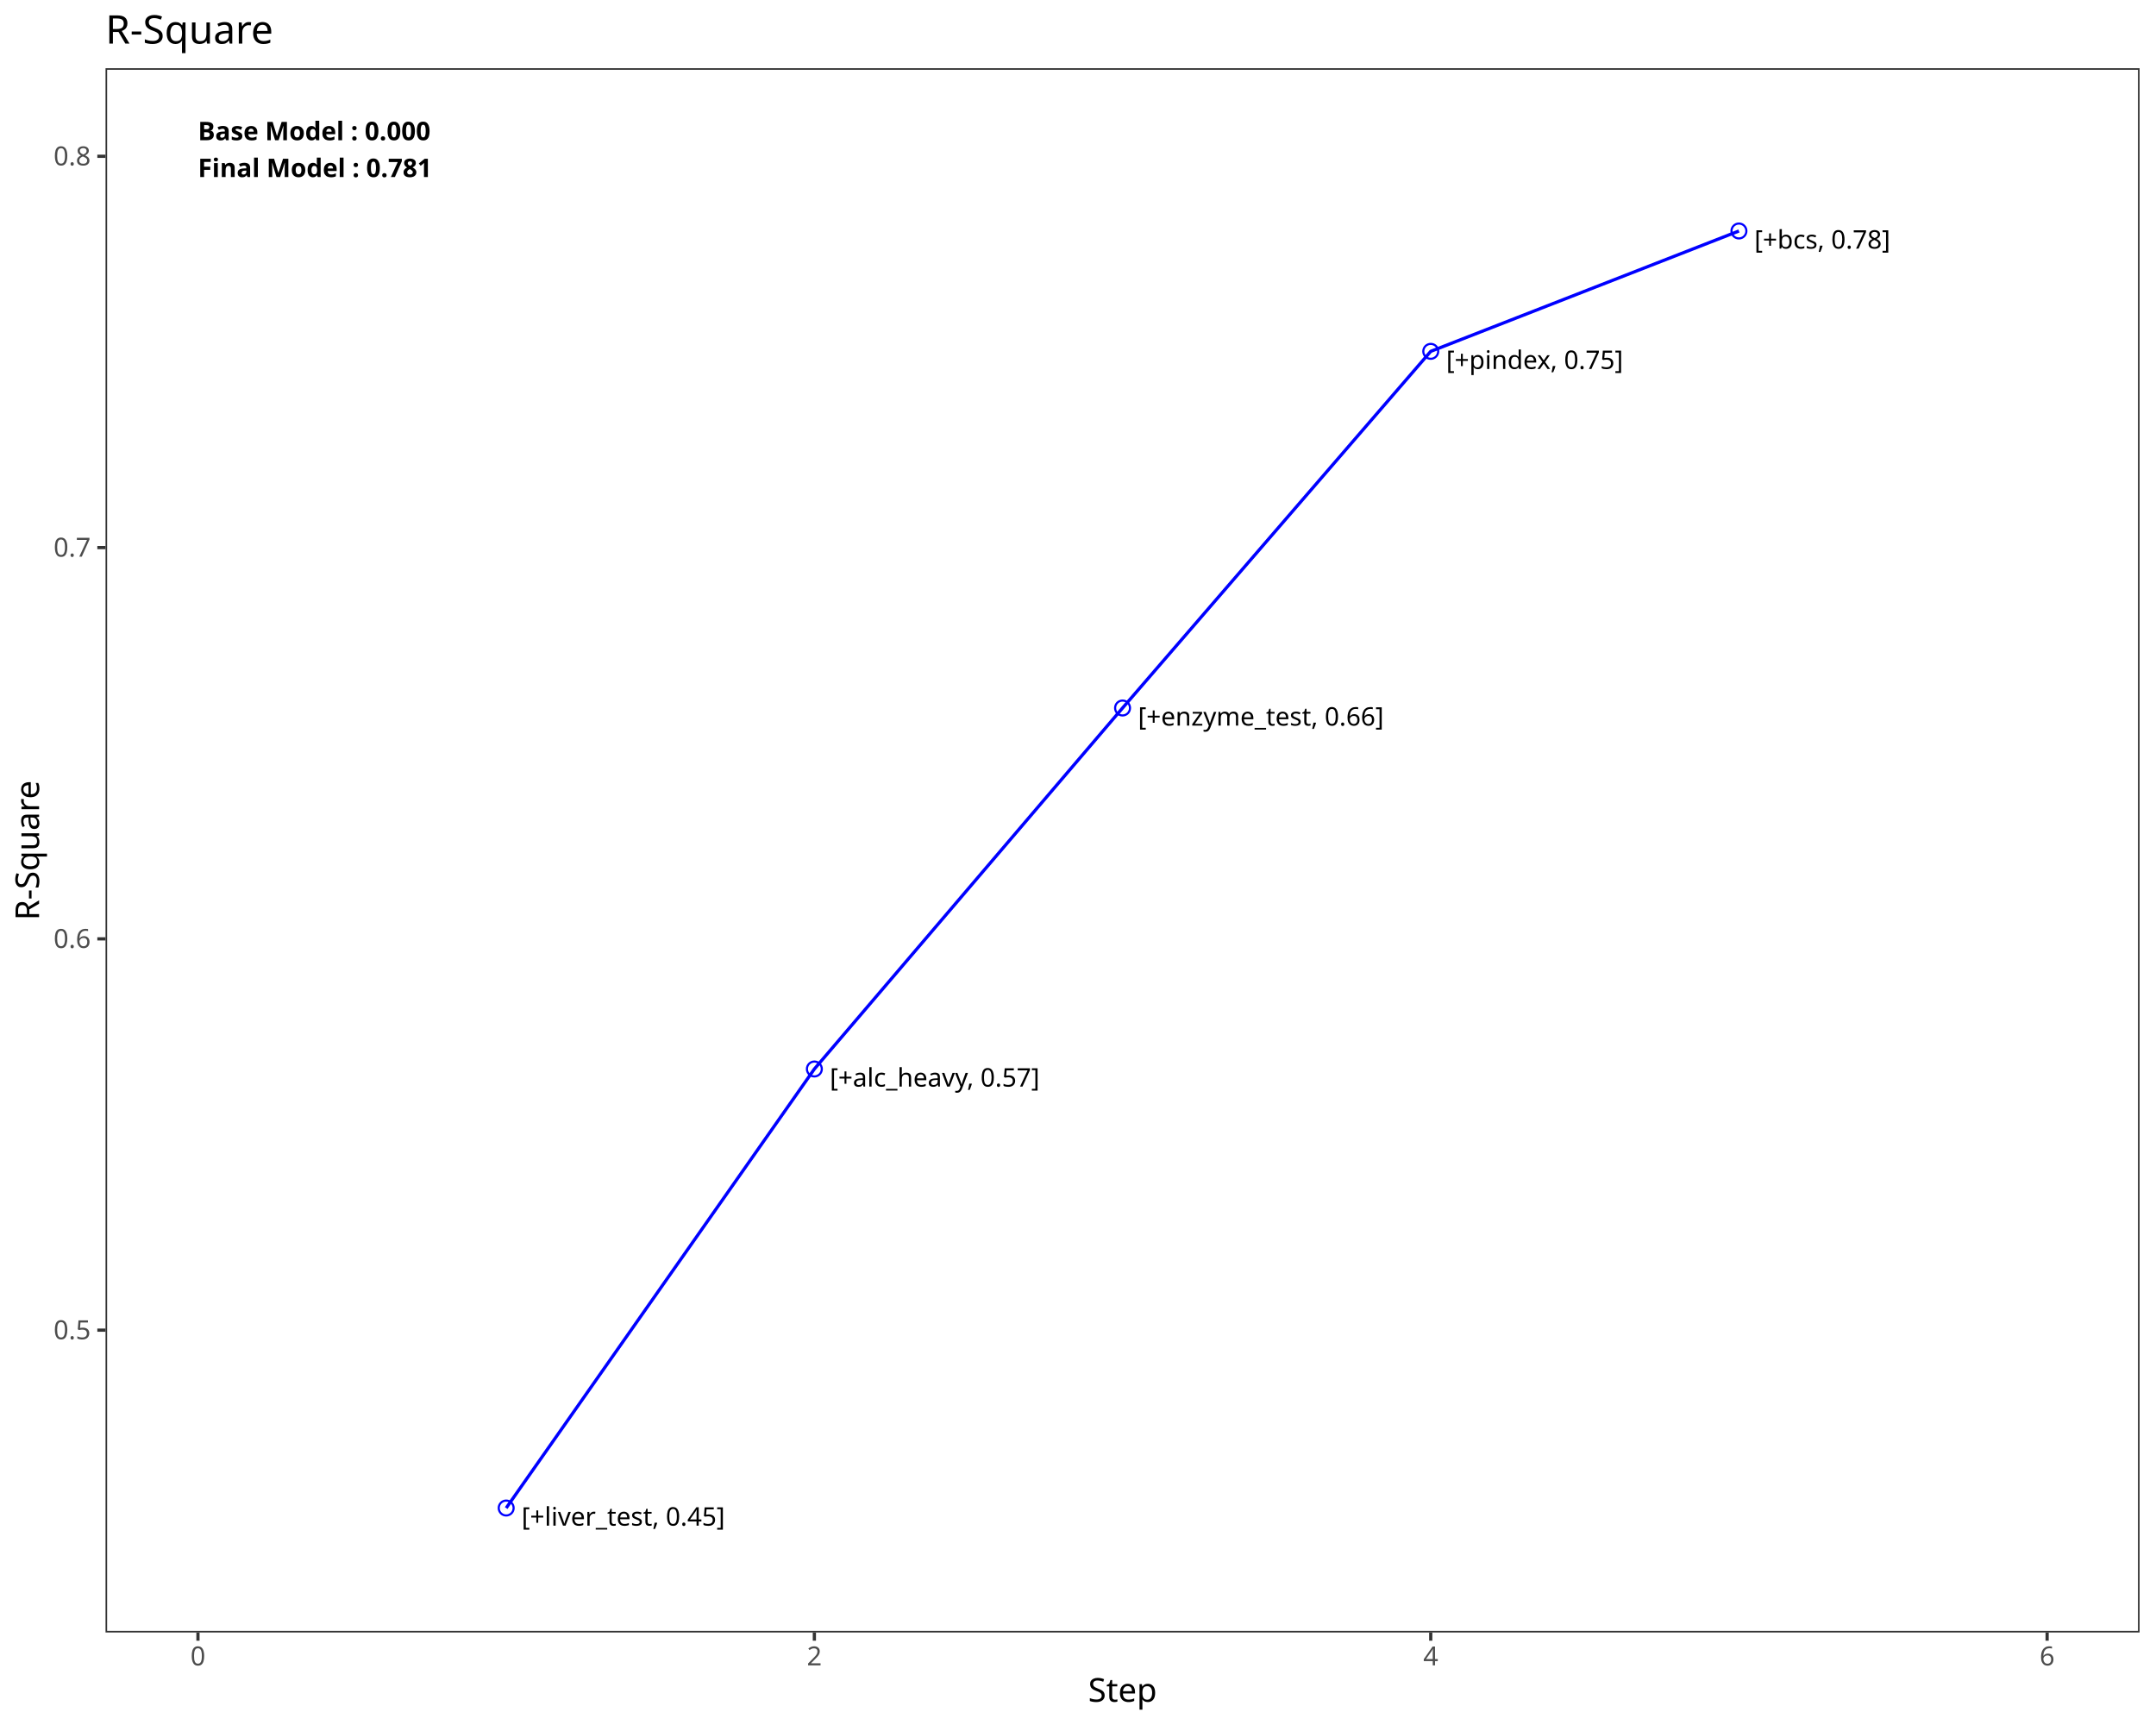
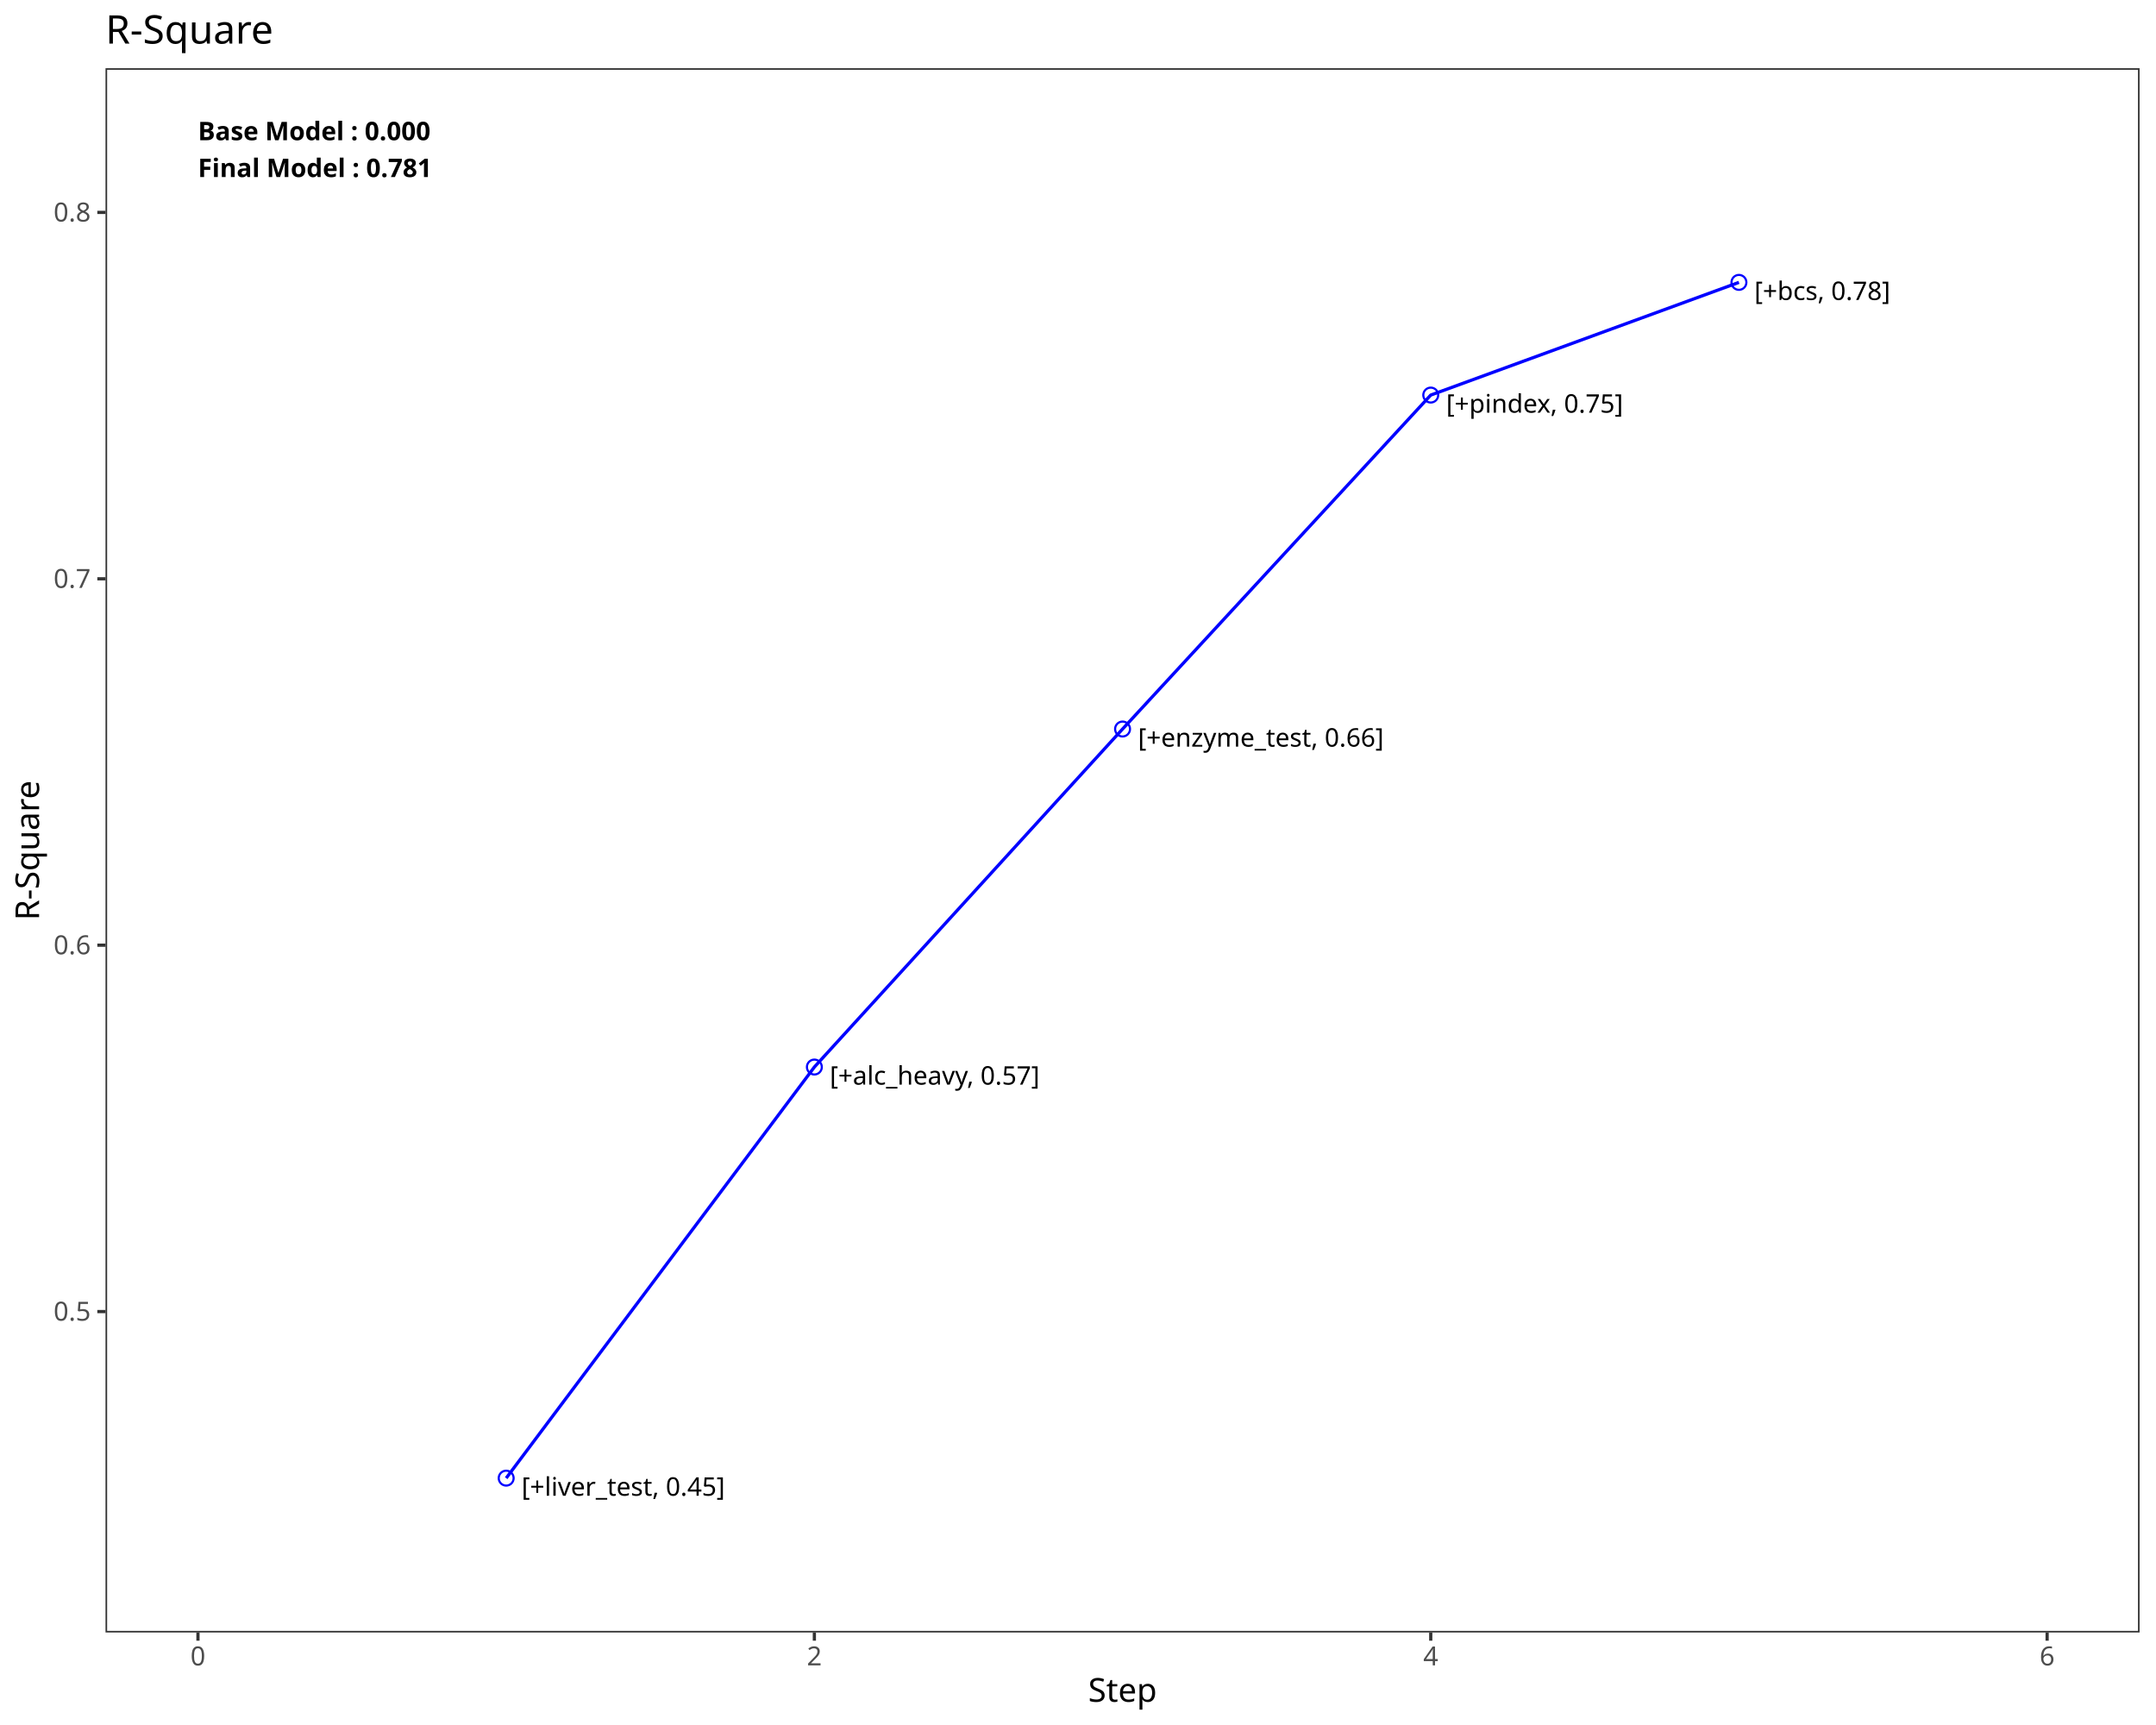
<svg xmlns="http://www.w3.org/2000/svg" class="svglite" data-engine-version="2.0" width="720.00pt" height="576.00pt" viewBox="0 0 720.00 576.00">
  <defs>
    <style type="text/css">
    .svglite line, .svglite polyline, .svglite polygon, .svglite path, .svglite rect, .svglite circle {
      fill: none;
      stroke: #000000;
      stroke-linecap: round;
      stroke-linejoin: round;
      stroke-miterlimit: 10.00;
    }
  </style>
  </defs>
  <rect width="100%" height="100%" style="stroke: none; fill: #FFFFFF;" />
  <defs>
    <clipPath id="cpMC4wMHw3MjAuMDB8MC4wMHw1NzYuMDA=">
      <rect x="0.00" y="0.00" width="720.00" height="576.00" />
    </clipPath>
  </defs>
  <g clip-path="url(#cpMC4wMHw3MjAuMDB8MC4wMHw1NzYuMDA=)">
    <rect x="0.00" y="0.00" width="720.00" height="576.00" style="stroke-width: 1.07; stroke: #FFFFFF; fill: #FFFFFF;" />
  </g>
  <defs>
    <clipPath id="cpMzUuMjR8NzE0LjUyfDIyLjc4fDU0NS4xMQ==">
      <rect x="35.24" y="22.78" width="679.28" height="522.33" />
    </clipPath>
  </defs>
  <g clip-path="url(#cpMzUuMjR8NzE0LjUyfDIyLjc4fDU0NS4xMQ==)">
    <rect x="35.24" y="22.78" width="679.28" height="522.33" style="stroke-width: 1.07; stroke: none; fill: #FFFFFF;" />
-     <polyline points="169.04,503.55 271.96,356.95 374.88,236.41 477.80,117.32 580.72,77.13 " style="stroke-width: 1.07; stroke: #0000FF; stroke-linecap: butt;" />
-     <circle cx="169.04" cy="503.55" r="2.49" style="stroke-width: 0.71; stroke: #0000FF;" />
-     <circle cx="271.96" cy="356.95" r="2.49" style="stroke-width: 0.71; stroke: #0000FF;" />
-     <circle cx="374.88" cy="236.41" r="2.49" style="stroke-width: 0.71; stroke: #0000FF;" />
-     <circle cx="477.80" cy="117.32" r="2.49" style="stroke-width: 0.71; stroke: #0000FF;" />
-     <circle cx="580.72" cy="77.13" r="2.49" style="stroke-width: 0.71; stroke: #0000FF;" />
-     <text x="174.18" y="509.43" style="font-size: 8.54px; font-family: sans;" textLength="65.25px" lengthAdjust="spacingAndGlyphs">[+liver_test, 0.45]</text>
-     <text x="277.10" y="362.83" style="font-size: 8.54px; font-family: sans;" textLength="69.53px" lengthAdjust="spacingAndGlyphs">[+alc_heavy, 0.57]</text>
-     <text x="380.03" y="242.29" style="font-size: 8.54px; font-family: sans;" textLength="79.50px" lengthAdjust="spacingAndGlyphs">[+enzyme_test, 0.66]</text>
-     <text x="482.95" y="123.20" style="font-size: 8.54px; font-family: sans;" textLength="56.24px" lengthAdjust="spacingAndGlyphs">[+pindex, 0.75]</text>
-     <text x="585.87" y="83.01" style="font-size: 8.54px; font-family: sans;" textLength="44.38px" lengthAdjust="spacingAndGlyphs">[+bcs, 0.78]</text>
+     <polyline points="169.04,493.57 271.96,356.30 374.88,243.43 477.80,131.92 580.72,94.29 " style="stroke-width: 1.07; stroke: #0000FF; stroke-linecap: butt;" />
+     <circle cx="169.04" cy="493.57" r="2.49" style="stroke-width: 0.71; stroke: #0000FF;" />
+     <circle cx="271.96" cy="356.30" r="2.49" style="stroke-width: 0.71; stroke: #0000FF;" />
+     <circle cx="374.88" cy="243.43" r="2.49" style="stroke-width: 0.71; stroke: #0000FF;" />
+     <circle cx="477.80" cy="131.92" r="2.49" style="stroke-width: 0.71; stroke: #0000FF;" />
+     <circle cx="580.72" cy="94.29" r="2.49" style="stroke-width: 0.71; stroke: #0000FF;" />
+     <text x="174.18" y="499.44" style="font-size: 8.54px; font-family: sans;" textLength="65.25px" lengthAdjust="spacingAndGlyphs">[+liver_test, 0.45]</text>
+     <text x="277.10" y="362.17" style="font-size: 8.54px; font-family: sans;" textLength="69.53px" lengthAdjust="spacingAndGlyphs">[+alc_heavy, 0.57]</text>
+     <text x="380.03" y="249.31" style="font-size: 8.54px; font-family: sans;" textLength="79.50px" lengthAdjust="spacingAndGlyphs">[+enzyme_test, 0.66]</text>
+     <text x="482.95" y="137.80" style="font-size: 8.54px; font-family: sans;" textLength="56.24px" lengthAdjust="spacingAndGlyphs">[+pindex, 0.75]</text>
+     <text x="585.87" y="100.17" style="font-size: 8.54px; font-family: sans;" textLength="44.38px" lengthAdjust="spacingAndGlyphs">[+bcs, 0.78]</text>
    <text x="66.11" y="46.82" style="font-size: 8.54px; font-weight: bold; font-family: sans;" textLength="75.93px" lengthAdjust="spacingAndGlyphs">Base Model  : 0.000</text>
    <text x="66.11" y="59.12" style="font-size: 8.54px; font-weight: bold; font-family: sans;" textLength="72.60px" lengthAdjust="spacingAndGlyphs">Final Model : 0.781</text>
    <rect x="35.24" y="22.78" width="679.28" height="522.33" style="stroke-width: 1.07; stroke: #333333;" />
  </g>
  <g clip-path="url(#cpMC4wMHw3MjAuMDB8MC4wMHw1NzYuMDA=)">
-     <text x="30.31" y="447.18" text-anchor="end" style="font-size: 8.80px; fill: #4D4D4D; font-family: sans;" textLength="12.23px" lengthAdjust="spacingAndGlyphs">0.5</text>
-     <text x="30.31" y="316.53" text-anchor="end" style="font-size: 8.80px; fill: #4D4D4D; font-family: sans;" textLength="12.23px" lengthAdjust="spacingAndGlyphs">0.6</text>
-     <text x="30.31" y="185.87" text-anchor="end" style="font-size: 8.80px; fill: #4D4D4D; font-family: sans;" textLength="12.23px" lengthAdjust="spacingAndGlyphs">0.7</text>
-     <text x="30.31" y="55.21" text-anchor="end" style="font-size: 8.80px; fill: #4D4D4D; font-family: sans;" textLength="12.23px" lengthAdjust="spacingAndGlyphs">0.8</text>
-     <polyline points="32.50,444.16 35.24,444.16 " style="stroke-width: 1.07; stroke: #333333; stroke-linecap: butt;" />
-     <polyline points="32.50,313.50 35.24,313.50 " style="stroke-width: 1.07; stroke: #333333; stroke-linecap: butt;" />
-     <polyline points="32.50,182.84 35.24,182.84 " style="stroke-width: 1.07; stroke: #333333; stroke-linecap: butt;" />
-     <polyline points="32.50,52.19 35.24,52.19 " style="stroke-width: 1.07; stroke: #333333; stroke-linecap: butt;" />
+     <text x="30.31" y="440.98" text-anchor="end" style="font-size: 8.80px; fill: #4D4D4D; font-family: sans;" textLength="12.23px" lengthAdjust="spacingAndGlyphs">0.5</text>
+     <text x="30.31" y="318.64" text-anchor="end" style="font-size: 8.80px; fill: #4D4D4D; font-family: sans;" textLength="12.23px" lengthAdjust="spacingAndGlyphs">0.6</text>
+     <text x="30.31" y="196.30" text-anchor="end" style="font-size: 8.80px; fill: #4D4D4D; font-family: sans;" textLength="12.23px" lengthAdjust="spacingAndGlyphs">0.7</text>
+     <text x="30.31" y="73.96" text-anchor="end" style="font-size: 8.80px; fill: #4D4D4D; font-family: sans;" textLength="12.23px" lengthAdjust="spacingAndGlyphs">0.8</text>
+     <polyline points="32.50,437.95 35.24,437.95 " style="stroke-width: 1.07; stroke: #333333; stroke-linecap: butt;" />
+     <polyline points="32.50,315.61 35.24,315.61 " style="stroke-width: 1.07; stroke: #333333; stroke-linecap: butt;" />
+     <polyline points="32.50,193.27 35.24,193.27 " style="stroke-width: 1.07; stroke: #333333; stroke-linecap: butt;" />
+     <polyline points="32.50,70.93 35.24,70.93 " style="stroke-width: 1.07; stroke: #333333; stroke-linecap: butt;" />
    <polyline points="66.11,547.85 66.11,545.11 " style="stroke-width: 1.07; stroke: #333333; stroke-linecap: butt;" />
    <polyline points="271.96,547.85 271.96,545.11 " style="stroke-width: 1.07; stroke: #333333; stroke-linecap: butt;" />
    <polyline points="477.80,547.85 477.80,545.11 " style="stroke-width: 1.07; stroke: #333333; stroke-linecap: butt;" />
    <polyline points="683.64,547.85 683.64,545.11 " style="stroke-width: 1.07; stroke: #333333; stroke-linecap: butt;" />
    <text x="66.11" y="556.10" text-anchor="middle" style="font-size: 8.80px; fill: #4D4D4D; font-family: sans;" textLength="4.89px" lengthAdjust="spacingAndGlyphs">0</text>
    <text x="271.96" y="556.10" text-anchor="middle" style="font-size: 8.80px; fill: #4D4D4D; font-family: sans;" textLength="4.89px" lengthAdjust="spacingAndGlyphs">2</text>
    <text x="477.80" y="556.10" text-anchor="middle" style="font-size: 8.80px; fill: #4D4D4D; font-family: sans;" textLength="4.89px" lengthAdjust="spacingAndGlyphs">4</text>
    <text x="683.64" y="556.10" text-anchor="middle" style="font-size: 8.80px; fill: #4D4D4D; font-family: sans;" textLength="4.89px" lengthAdjust="spacingAndGlyphs">6</text>
    <text x="374.88" y="568.24" text-anchor="middle" style="font-size: 11.00px; font-family: sans;" textLength="22.63px" lengthAdjust="spacingAndGlyphs">Step</text>
    <text transform="translate(13.05,283.95) rotate(-90)" text-anchor="middle" style="font-size: 11.00px; font-family: sans;" textLength="47.08px" lengthAdjust="spacingAndGlyphs">R-Square</text>
    <text x="35.24" y="14.56" style="font-size: 13.20px; font-family: sans;" textLength="56.50px" lengthAdjust="spacingAndGlyphs">R-Square</text>
  </g>
</svg>
